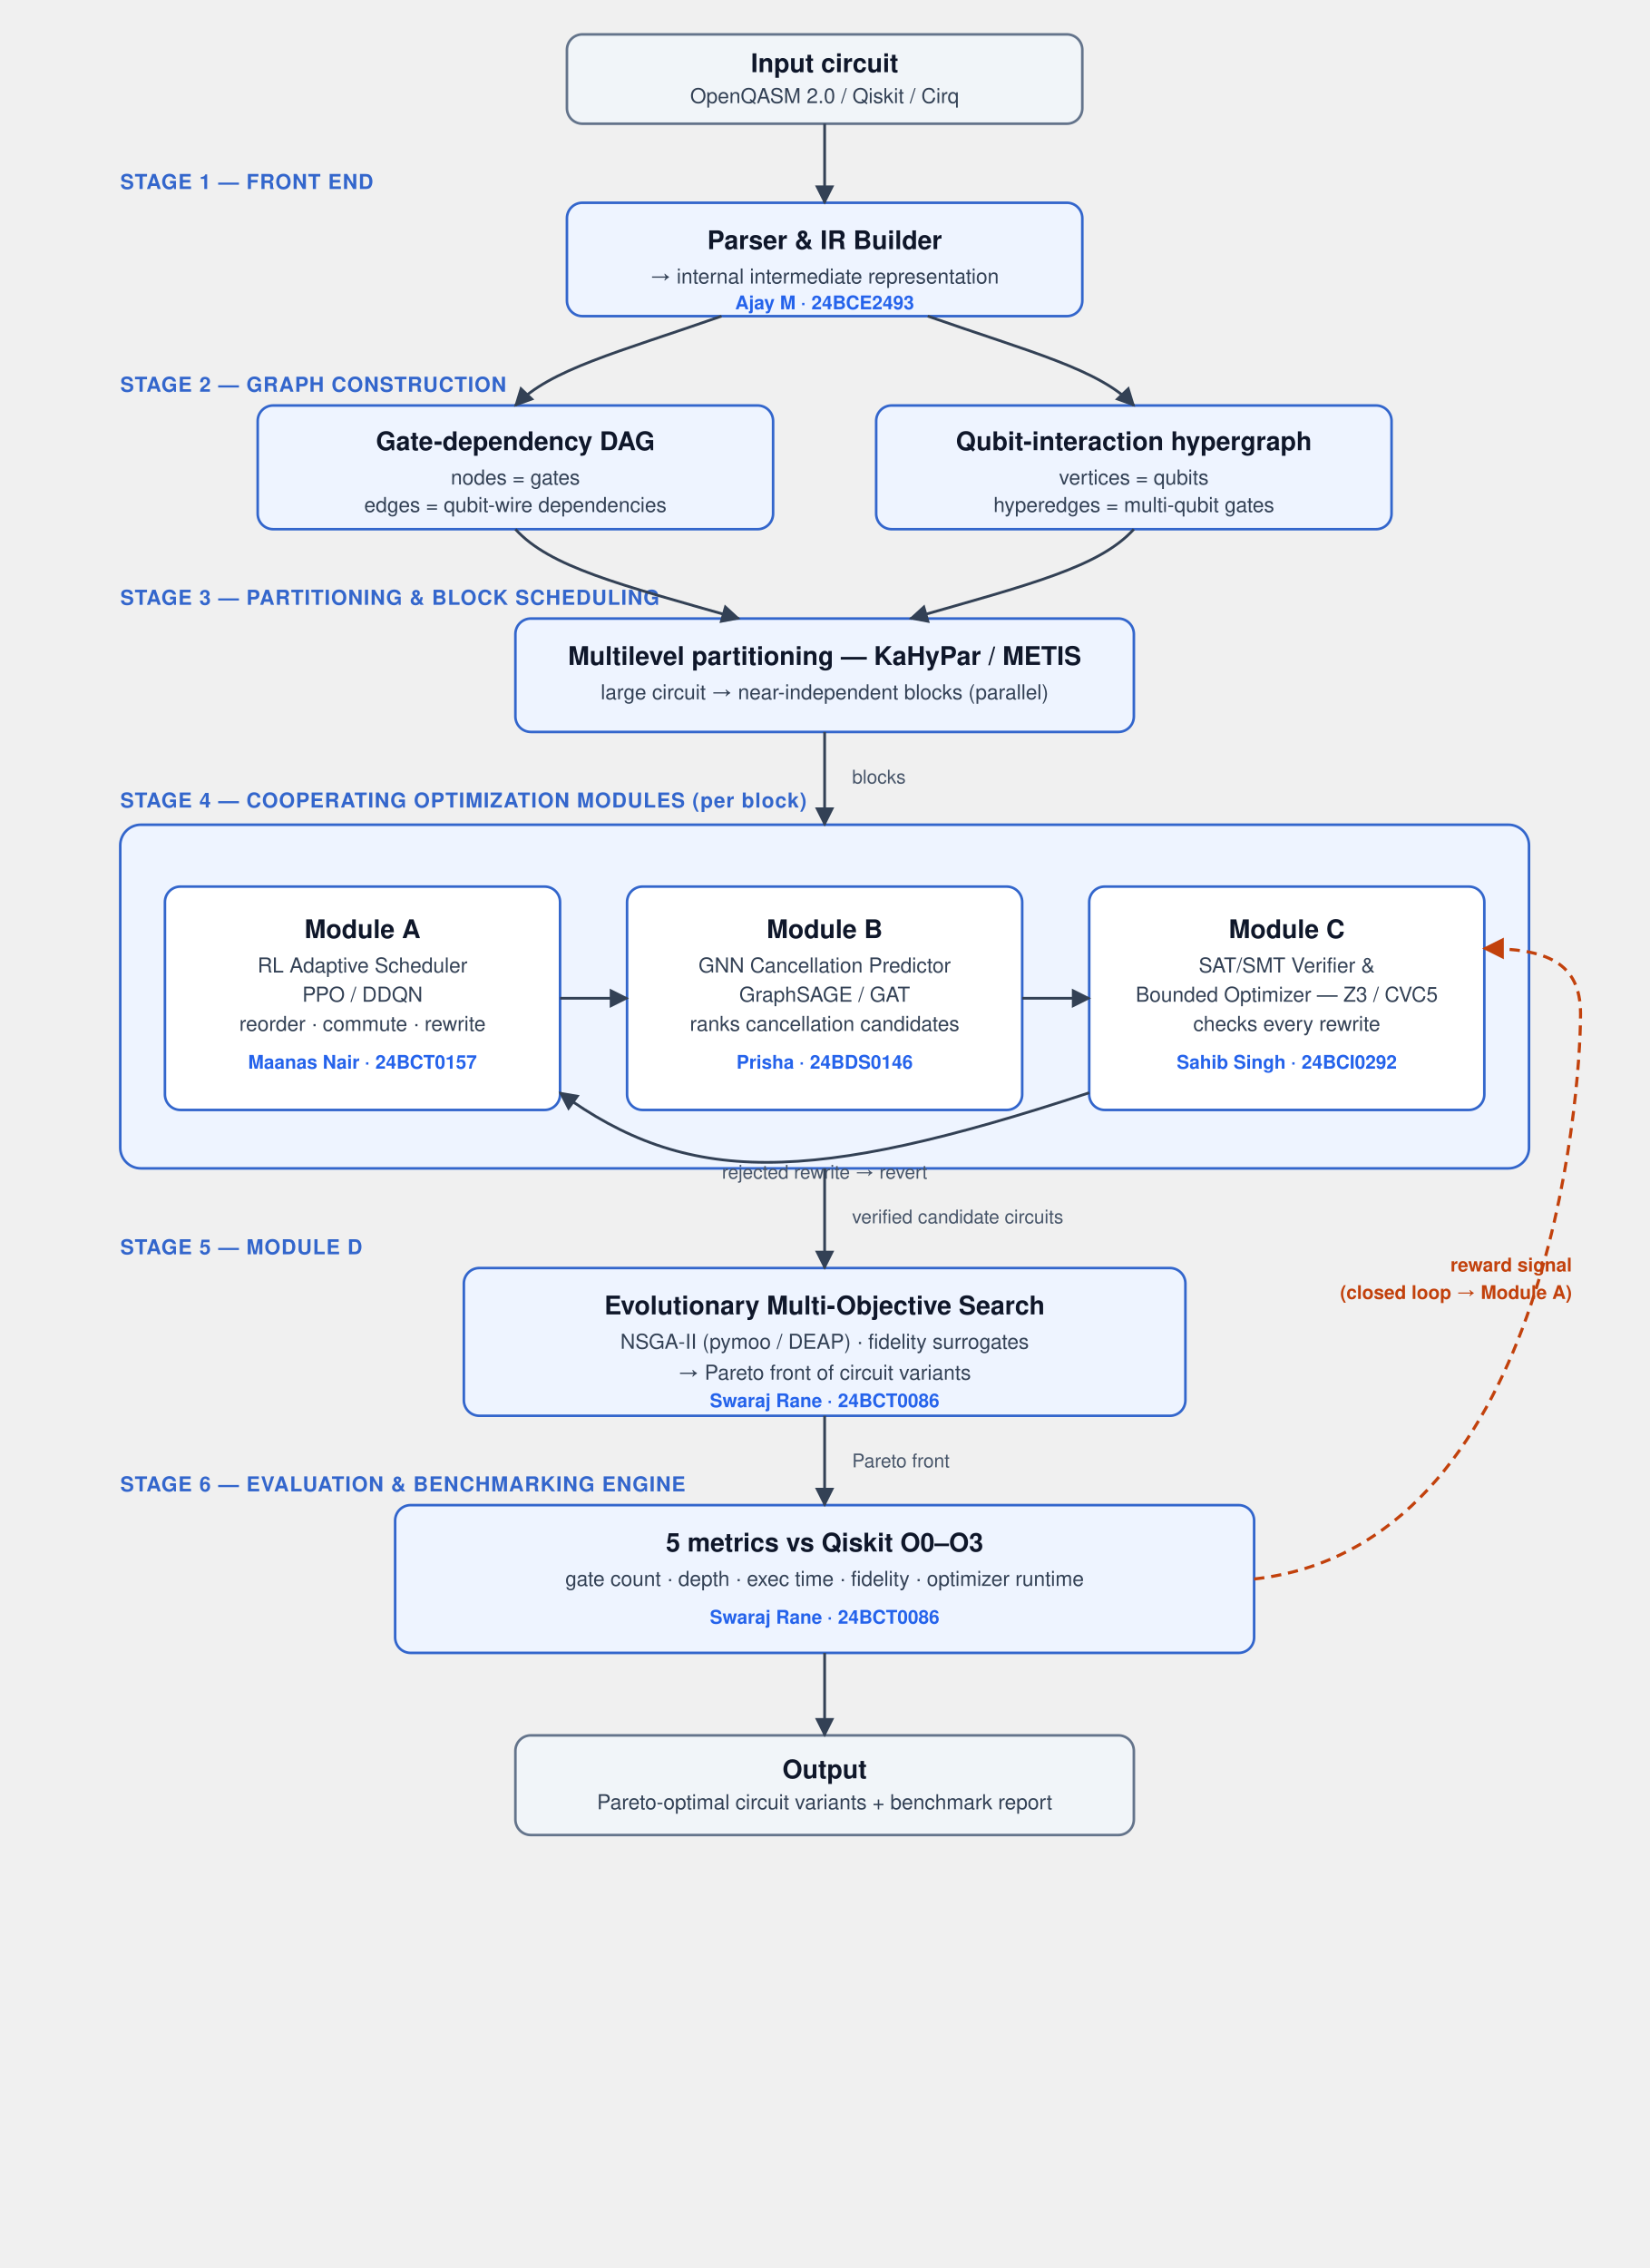
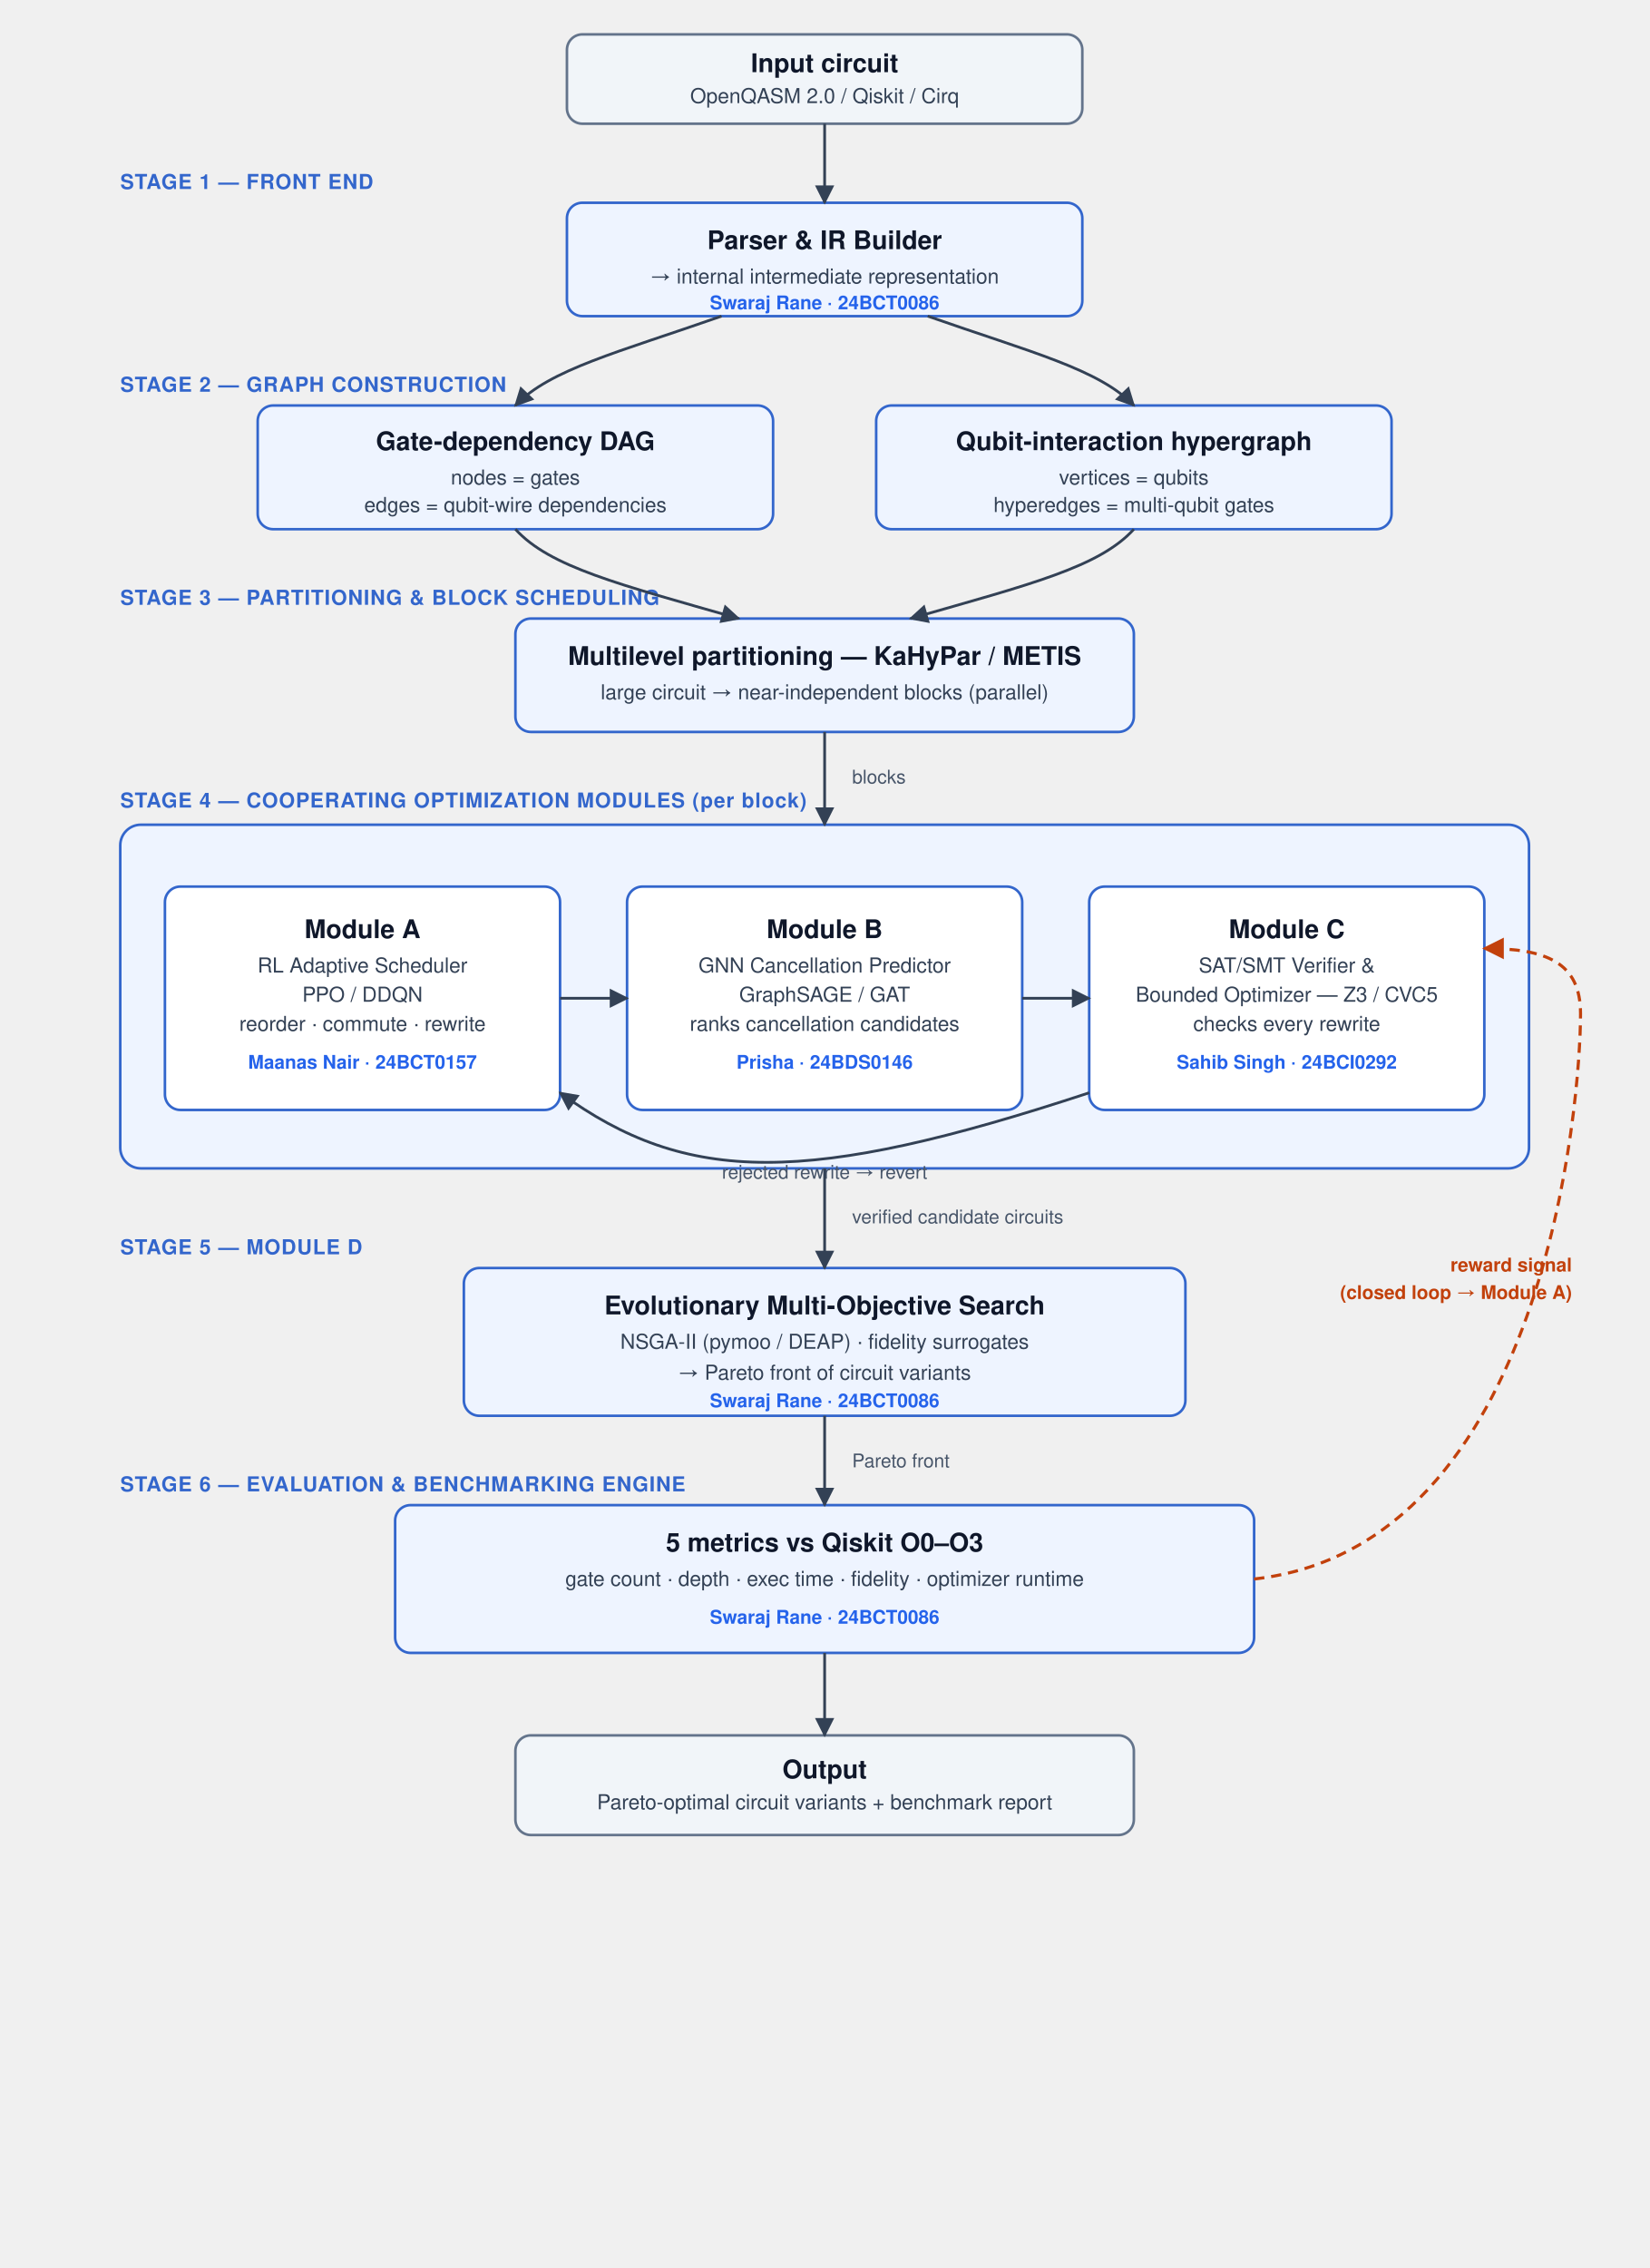
<svg xmlns="http://www.w3.org/2000/svg" viewBox="0 0 960 1320" font-family="'Segoe UI',Helvetica,Arial,sans-serif">
  <defs>
    <marker id="arrow" viewBox="0 0 10 10" refX="9" refY="5" markerWidth="7" markerHeight="7" orient="auto-start-reverse">
      <path d="M0 0 L10 5 L0 10 z" fill="#334155" />
    </marker>
    <marker id="arrowFB" viewBox="0 0 10 10" refX="9" refY="5" markerWidth="7" markerHeight="7" orient="auto-start-reverse">
      <path d="M0 0 L10 5 L0 10 z" fill="#c2410c" />
    </marker>
  </defs>
  <style>
    .stage  { fill:#eef4ff; stroke:#3366cc; stroke-width:1.5; }
    .io     { fill:#f1f5f9; stroke:#64748b; stroke-width:1.5; }
    .mod    { fill:#ffffff; stroke:#3366cc; stroke-width:1.5; }
    .lbl    { fill:#0f172a; font-size:15px; font-weight:600; }
    .sub    { fill:#334155; font-size:12px; }
    .tag    { fill:#2563eb; font-size:11px; font-weight:600; }
    .edge   { stroke:#334155; stroke-width:1.6; fill:none; }
    .edgeFB { stroke:#c2410c; stroke-width:1.8; fill:none; stroke-dasharray:6 4; }
    .elbl   { fill:#475569; font-size:11px; }
    .fblbl  { fill:#c2410c; font-size:11px; font-weight:600; }
    .banner { fill:#3366cc; font-size:12px; font-weight:700; letter-spacing:.5px; }
  </style>
  <rect class="io" x="330" y="20" width="300" height="52" rx="9" />
  <text class="lbl" x="480" y="42" text-anchor="middle">Input circuit</text>
  <text class="sub" x="480" y="60" text-anchor="middle">OpenQASM 2.0 / Qiskit / Cirq</text>
  <text class="banner" x="70" y="110">STAGE 1 — FRONT END</text>
  <rect class="stage" x="330" y="118" width="300" height="66" rx="9" />
  <text class="lbl" x="480" y="145" text-anchor="middle">Parser &amp; IR Builder</text>
  <text class="sub" x="480" y="165" text-anchor="middle">→ internal intermediate representation</text>
-   <text class="tag" x="480" y="180" text-anchor="middle">Ajay M · 24BCE2493</text>
+   <text class="tag" x="480" y="180" text-anchor="middle">Swaraj Rane · 24BCT0086</text>
  <text class="banner" x="70" y="228">STAGE 2 — GRAPH CONSTRUCTION</text>
  <rect class="stage" x="150" y="236" width="300" height="72" rx="9" />
  <text class="lbl" x="300" y="262" text-anchor="middle">Gate-dependency DAG</text>
  <text class="sub" x="300" y="282" text-anchor="middle">nodes = gates</text>
  <text class="sub" x="300" y="298" text-anchor="middle">edges = qubit-wire dependencies</text>
  <rect class="stage" x="510" y="236" width="300" height="72" rx="9" />
  <text class="lbl" x="660" y="262" text-anchor="middle">Qubit-interaction hypergraph</text>
  <text class="sub" x="660" y="282" text-anchor="middle">vertices = qubits</text>
  <text class="sub" x="660" y="298" text-anchor="middle">hyperedges = multi-qubit gates</text>
  <text class="banner" x="70" y="352">STAGE 3 — PARTITIONING &amp; BLOCK SCHEDULING</text>
  <rect class="stage" x="300" y="360" width="360" height="66" rx="9" />
  <text class="lbl" x="480" y="387" text-anchor="middle">Multilevel partitioning — KaHyPar / METIS</text>
  <text class="sub" x="480" y="407" text-anchor="middle">large circuit → near-independent blocks (parallel)</text>
  <text class="banner" x="70" y="470">STAGE 4 — COOPERATING OPTIMIZATION MODULES  (per block)</text>
  <rect class="stage" x="70" y="480" width="820" height="200" rx="12" />
  <rect class="mod" x="96" y="516" width="230" height="130" rx="9" />
  <text class="lbl" x="211" y="546" text-anchor="middle">Module A</text>
  <text class="sub" x="211" y="566" text-anchor="middle">RL Adaptive Scheduler</text>
  <text class="sub" x="211" y="583" text-anchor="middle">PPO / DDQN</text>
  <text class="sub" x="211" y="600" text-anchor="middle">reorder · commute · rewrite</text>
  <text class="tag" x="211" y="622" text-anchor="middle">Maanas Nair · 24BCT0157</text>
  <rect class="mod" x="365" y="516" width="230" height="130" rx="9" />
  <text class="lbl" x="480" y="546" text-anchor="middle">Module B</text>
  <text class="sub" x="480" y="566" text-anchor="middle">GNN Cancellation Predictor</text>
  <text class="sub" x="480" y="583" text-anchor="middle">GraphSAGE / GAT</text>
  <text class="sub" x="480" y="600" text-anchor="middle">ranks cancellation candidates</text>
  <text class="tag" x="480" y="622" text-anchor="middle">Prisha · 24BDS0146</text>
  <rect class="mod" x="634" y="516" width="230" height="130" rx="9" />
  <text class="lbl" x="749" y="546" text-anchor="middle">Module C</text>
  <text class="sub" x="749" y="566" text-anchor="middle">SAT/SMT Verifier &amp;</text>
  <text class="sub" x="749" y="583" text-anchor="middle">Bounded Optimizer — Z3 / CVC5</text>
  <text class="sub" x="749" y="600" text-anchor="middle">checks every rewrite</text>
  <text class="tag" x="749" y="622" text-anchor="middle">Sahib Singh · 24BCI0292</text>
  <path class="edge" d="M326 581 H365" marker-end="url(#arrow)" />
  <path class="edge" d="M595 581 H634" marker-end="url(#arrow)" />
  <path class="edge" d="M634 636 C 470 690, 400 690, 326 636" marker-end="url(#arrow)" />
  <text class="elbl" x="480" y="686" text-anchor="middle">rejected rewrite → revert</text>
  <text class="banner" x="70" y="730">STAGE 5 — MODULE D</text>
  <rect class="stage" x="270" y="738" width="420" height="86" rx="9" />
  <text class="lbl" x="480" y="765" text-anchor="middle">Evolutionary Multi-Objective Search</text>
  <text class="sub" x="480" y="785" text-anchor="middle">NSGA-II (pymoo / DEAP) · fidelity surrogates</text>
  <text class="sub" x="480" y="803" text-anchor="middle">→ Pareto front of circuit variants</text>
  <text class="tag" x="480" y="819" text-anchor="middle">Swaraj Rane · 24BCT0086</text>
  <text class="banner" x="70" y="868">STAGE 6 — EVALUATION &amp; BENCHMARKING ENGINE</text>
  <rect class="stage" x="230" y="876" width="500" height="86" rx="9" />
  <text class="lbl" x="480" y="903" text-anchor="middle">5 metrics vs Qiskit O0–O3</text>
  <text class="sub" x="480" y="923" text-anchor="middle">gate count · depth · exec time · fidelity · optimizer runtime</text>
  <text class="tag" x="480" y="945" text-anchor="middle">Swaraj Rane · 24BCT0086</text>
  <rect class="io" x="300" y="1010" width="360" height="58" rx="9" />
  <text class="lbl" x="480" y="1035" text-anchor="middle">Output</text>
  <text class="sub" x="480" y="1053" text-anchor="middle">Pareto-optimal circuit variants + benchmark report</text>
  <path class="edge" d="M480 72 V118" marker-end="url(#arrow)" />
  <path class="edge" d="M420 184 C 360 205, 320 215, 300 236" marker-end="url(#arrow)" />
  <path class="edge" d="M540 184 C 600 205, 640 215, 660 236" marker-end="url(#arrow)" />
  <path class="edge" d="M300 308 C 320 330, 360 340, 430 360" marker-end="url(#arrow)" />
  <path class="edge" d="M660 308 C 640 330, 600 340, 530 360" marker-end="url(#arrow)" />
  <path class="edge" d="M480 426 V480" marker-end="url(#arrow)" />
  <text class="elbl" x="496" y="456">blocks</text>
  <path class="edge" d="M480 680 V738" marker-end="url(#arrow)" />
  <text class="elbl" x="496" y="712">verified candidate circuits</text>
  <path class="edge" d="M480 824 V876" marker-end="url(#arrow)" />
  <text class="elbl" x="496" y="854">Pareto front</text>
  <path class="edge" d="M480 962 V1010" marker-end="url(#arrow)" />
  <path class="edgeFB" d="M730 919 C 900 900, 920 640, 920 590 C 920 560, 900 552, 864 552" marker-end="url(#arrowFB)" />
  <text class="fblbl" x="915" y="740" text-anchor="end">reward signal</text>
  <text class="fblbl" x="915" y="756" text-anchor="end">(closed loop → Module A)</text>
</svg>
